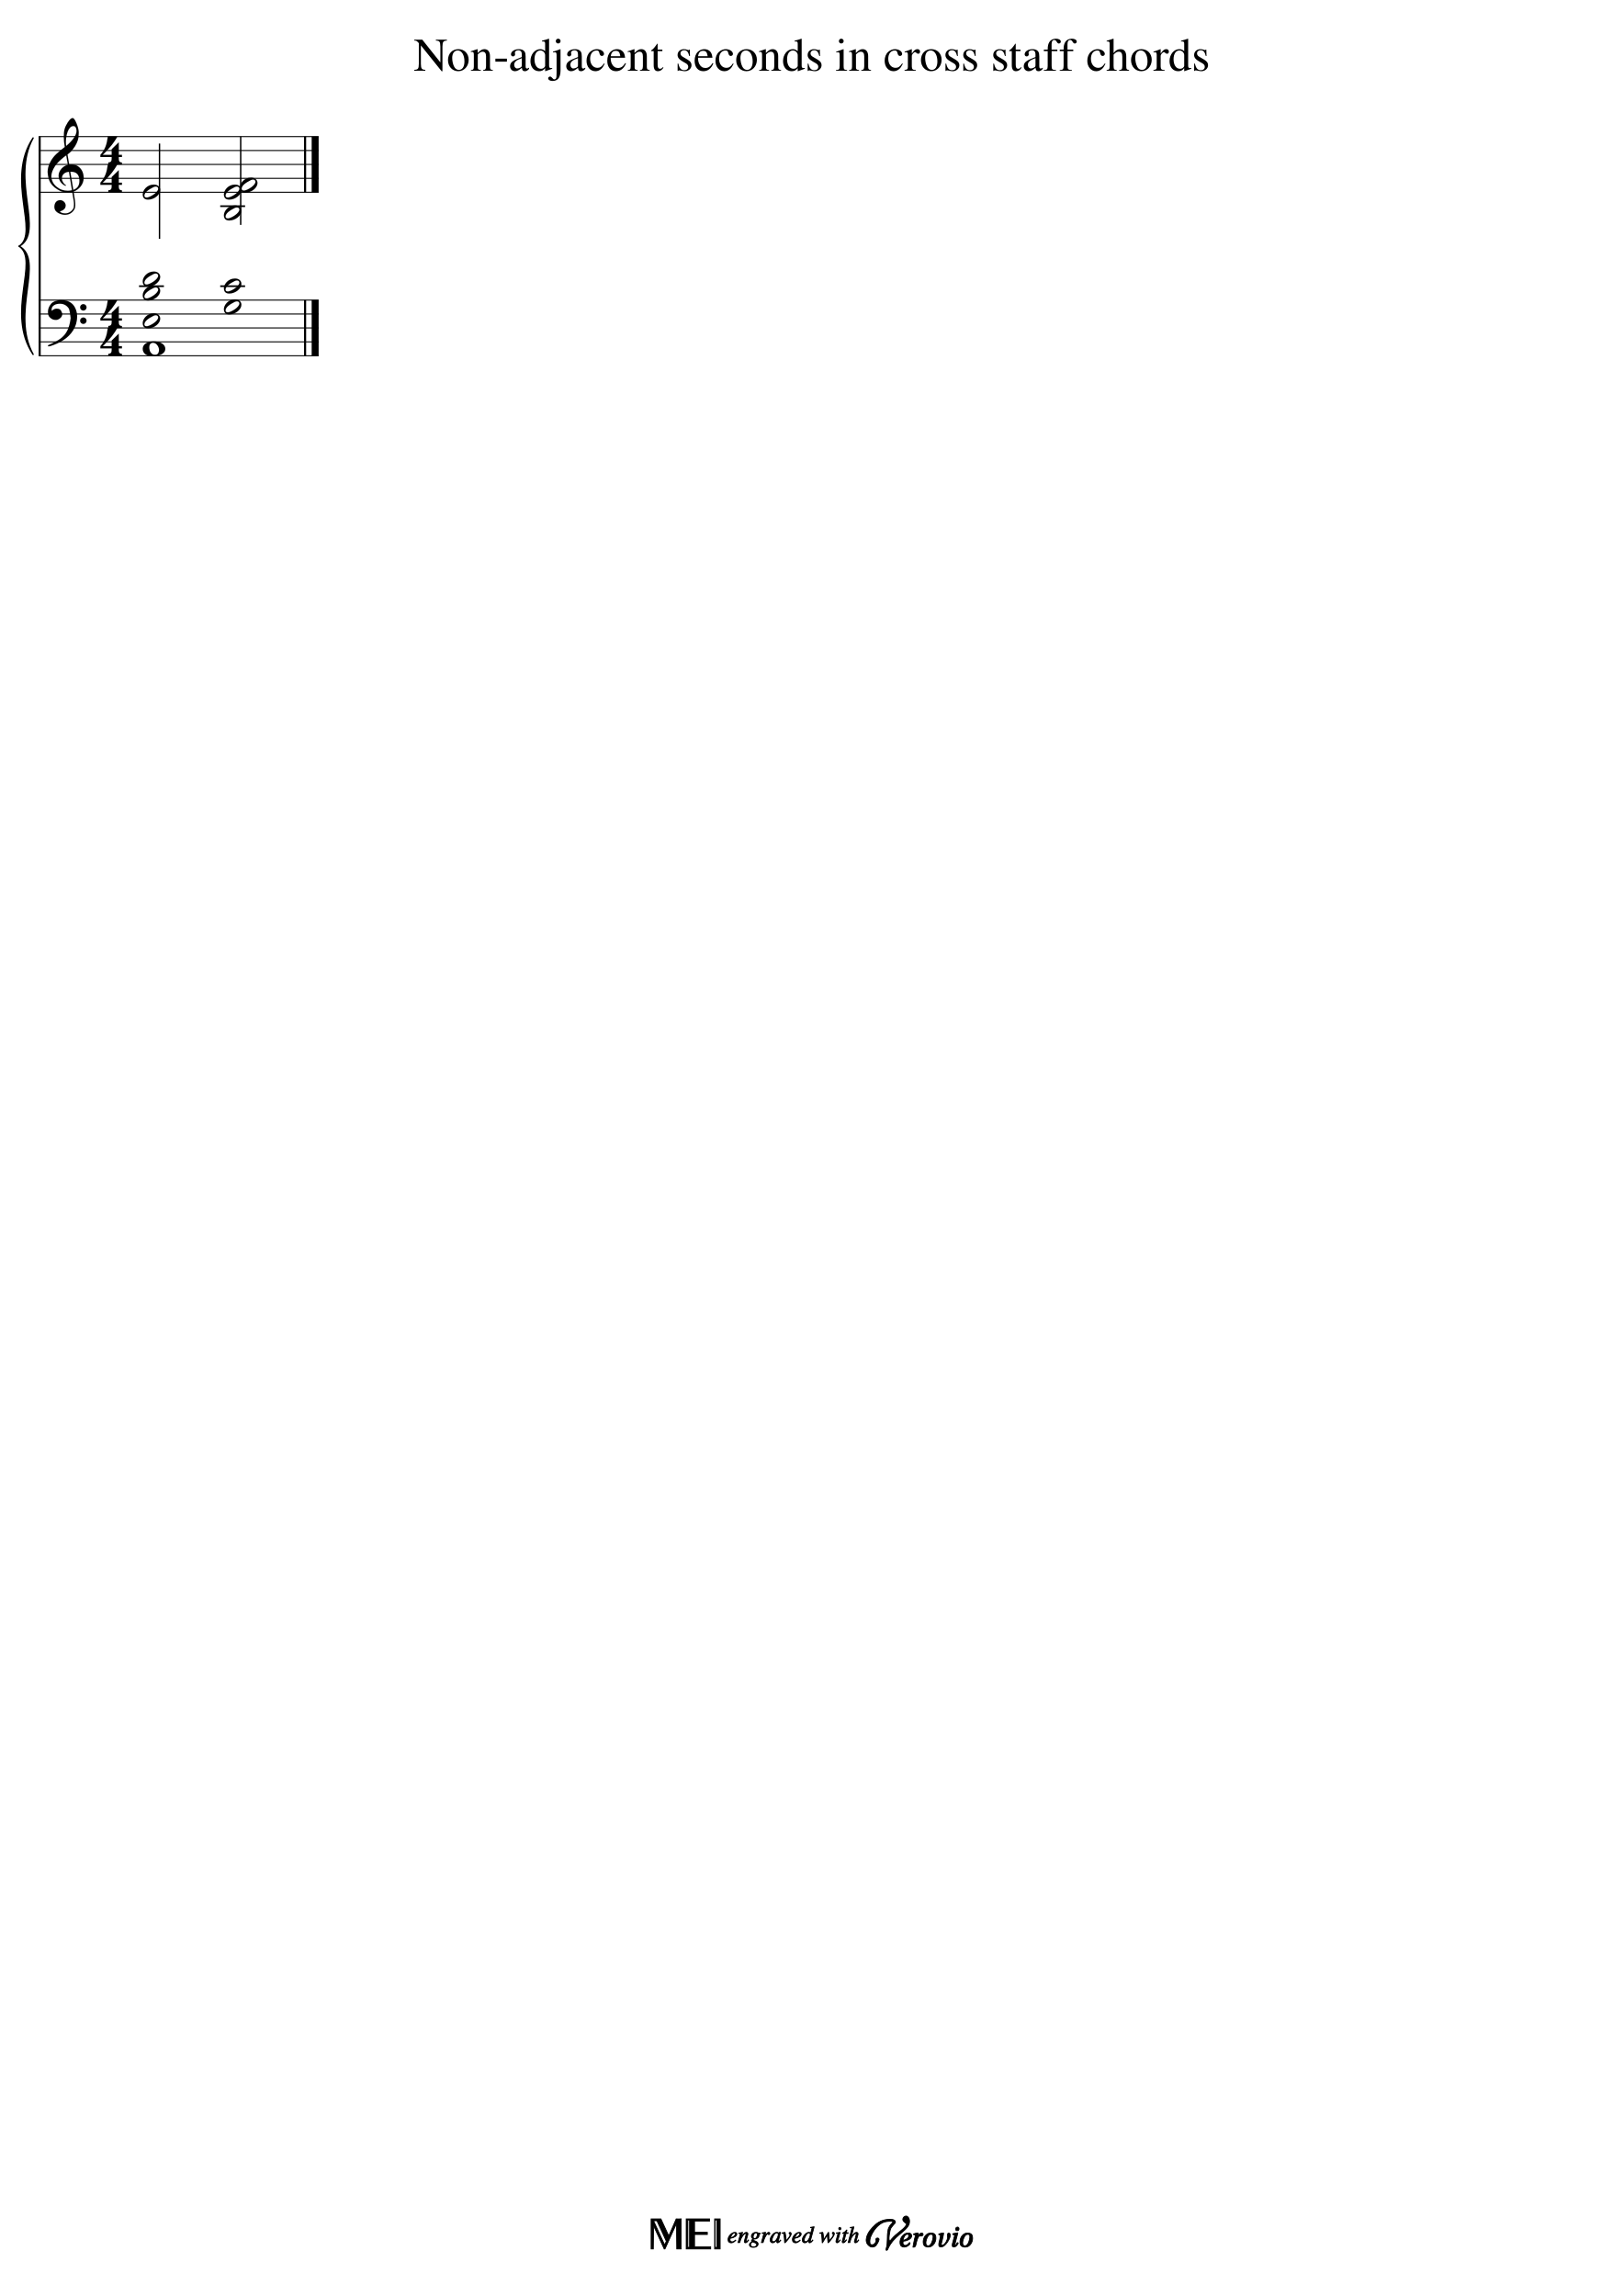
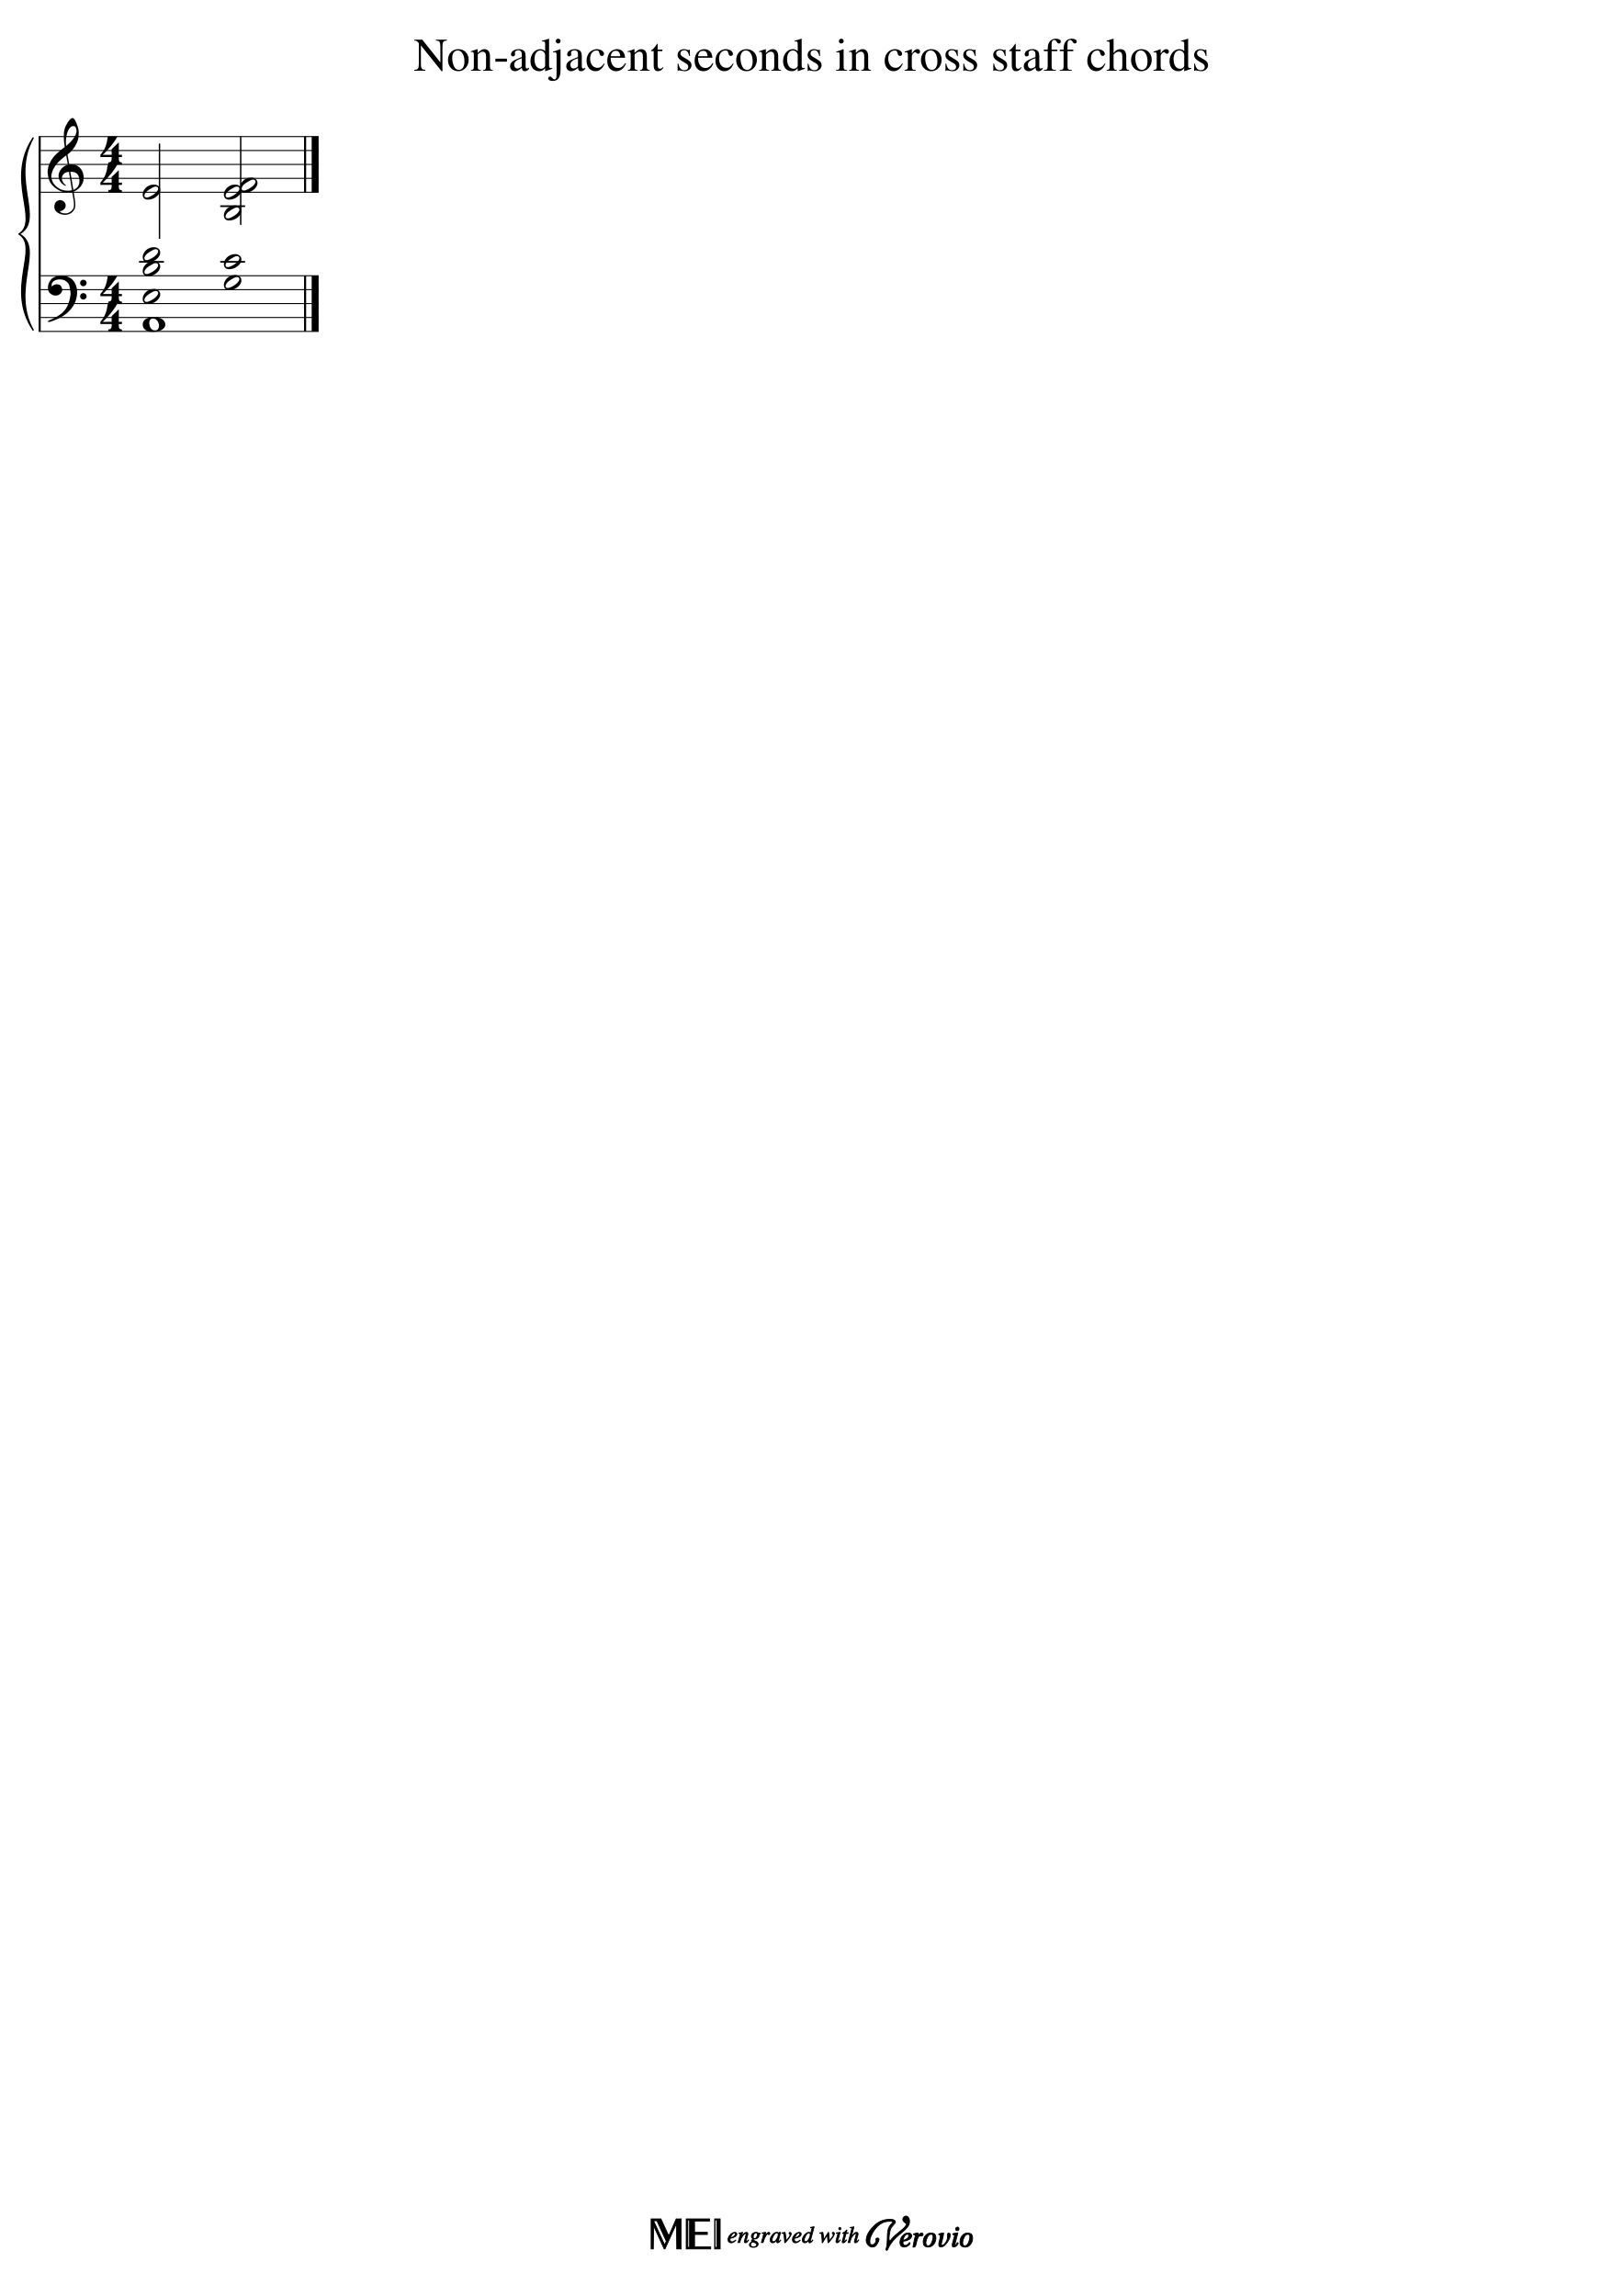
<svg xmlns="http://www.w3.org/2000/svg" xmlns:xlink="http://www.w3.org/1999/xlink" width="2100px" height="2970px" version="1.1" overflow="visible" id="docid">
  <defs>
    <g id="E050-docid">
      <path transform="scale(1,-1)" d="M441 -245c-23 -4 -48 -6 -76 -6c-59 0 -102 7 -130 20c-88 42 -150 93 -187 154c-26 44 -43 103 -48 176c0 6 -1 13 -1 19c0 54 15 111 45 170c29 57 65 106 110 148s96 85 153 127c-3 16 -8 46 -13 92c-4 43 -5 73 -5 89c0 117 16 172 69 257c34 54 64 82 89 82 c21 0 43 -30 69 -92s39 -115 41 -159v-15c0 -109 -21 -162 -67 -241c-13 -20 -63 -90 -98 -118c-13 -9 -25 -19 -37 -29l31 -181c8 1 18 2 28 2c58 0 102 -12 133 -35c59 -43 92 -104 98 -184c1 -7 1 -15 1 -22c0 -123 -87 -209 -181 -248c8 -57 17 -110 25 -162 c5 -31 6 -58 6 -80c0 -30 -5 -53 -14 -70c-35 -64 -88 -99 -158 -103c-5 0 -11 -1 -16 -1c-37 0 -72 10 -108 27c-50 24 -77 59 -80 105v11c0 29 7 55 20 76c18 28 45 42 79 44h6c49 0 93 -42 97 -87v-9c0 -51 -34 -86 -105 -106c17 -24 51 -36 102 -36c62 0 116 43 140 85 c9 16 13 41 13 74c0 20 -1 42 -5 67c-8 53 -18 106 -26 159zM461 939c-95 0 -135 -175 -135 -286c0 -24 2 -48 5 -71c50 39 92 82 127 128c40 53 60 100 60 140v8c-4 53 -22 81 -55 81h-2zM406 119l54 -326c73 25 110 78 110 161c0 7 0 15 -1 23c-7 95 -57 142 -151 142h-12 zM382 117c-72 -2 -128 -47 -128 -120v-7c2 -46 43 -99 75 -115c-3 -2 -7 -5 -10 -10c-70 33 -116 88 -123 172v11c0 68 44 126 88 159c23 17 49 29 78 36l-29 170c-21 -13 -52 -37 -92 -73c-50 -44 -86 -84 -109 -119c-45 -69 -67 -130 -67 -182v-13c5 -68 35 -127 93 -176 s125 -73 203 -73c25 0 50 3 75 9c-19 111 -36 221 -54 331z" />
    </g>
    <g id="E084-docid">
      <path transform="scale(1,-1)" d="M20 -78c84 97 114 180 134 329h170c-13 -32 -82 -132 -99 -151l-84 -97c-33 -36 -59 -63 -80 -81h162v102l127 123v-225h57v-39h-57v-34c0 -43 19 -65 57 -65v-34h-244v36c48 0 60 26 60 70v27h-203v39z" />
    </g>
    <g id="E0A3-docid">
      <path transform="scale(1,-1)" d="M278 64c0 22 -17 39 -43 39c-12 0 -26 -3 -41 -10c-85 -43 -165 -94 -165 -156c5 -25 15 -32 49 -32c67 11 200 95 200 159zM0 -36c0 68 73 174 200 174c66 0 114 -39 114 -97c0 -84 -106 -173 -218 -173c-64 0 -96 32 -96 96z" />
    </g>
    <g id="E062-docid">
      <path transform="scale(1,-1)" d="M582 -120c0 32 26 58 58 58s58 -26 58 -58s-26 -58 -58 -58s-58 26 -58 58zM582 120c0 32 26 58 58 58s58 -26 58 -58s-26 -58 -58 -58s-58 26 -58 58zM158 96c51 0 73 -14 88 -49l16 -39c0 -17 -2 -30 -7 -40c-3 -11 -10 -21 -19 -31c-17 -18 -49 -43 -84 -43 c-55 0 -77 13 -112 44c-24 21 -35 55 -35 100c0 46 14 81 32 112c30 52 71 79 137 93l36 6l26 2c154 0 235 -68 274 -182c11 -32 18 -68 18 -107c0 -103 -26 -182 -68 -250c-89 -145 -234 -230 -412 -288l-30 -5c-9 0 -14 3 -14 8c3 10 5 11 10 16c35 15 70 30 96 44l78 43 c96 57 162 136 197 258c9 33 17 60 22 100c3 22 5 35 6 39c-7 69 -16 115 -23 140s-4 22 -16 40c-8 12 -19 23 -31 34c-24 21 -62 44 -118 44c-48 0 -84 -8 -113 -28c-28 -19 -42 -44 -42 -73v-16c2 -5 3 -9 4 -11c24 22 52 39 84 39z" />
    </g>
    <g id="E0A2-docid">
      <path transform="scale(1,-1)" d="M198 133c102 0 207 -45 207 -133c0 -92 -118 -133 -227 -133c-101 0 -178 46 -178 133c0 88 93 133 198 133zM293 -21c0 14 -3 29 -8 44c-7 20 -18 38 -33 54c-20 21 -43 31 -68 31l-20 -2c-15 -5 -27 -14 -36 -28c-4 -9 -6 -17 -8 -24s-3 -16 -3 -27c0 -15 3 -34 9 -57 s18 -41 34 -55c15 -15 36 -23 62 -23c4 0 10 1 18 2c19 5 32 15 40 30s13 34 13 55z" />
    </g>
  </defs>
  <style type="text/css">#docid g.ending, #docid g.fing, #docid g.reh, #docid g.tempo {font-weight:bold;}#docid g.dir, #docid g.dynam, #docid g.mNum {font-style:italic;}#docid g.label {font-weight:normal;}#docid ellipse, #docid path, #docid polygon, #docid polyline, #docid rect {stroke:currentColor}</style>
  <svg class="definition-scale" color="black" font-family="Times, serif" viewBox="0 0 21000 29700">
    <g class="page-margin" transform="translate(500, 500)">
      <g id="iJ6YNS9" class="mdiv pageMilestone" />
      <g id="j6ERYJ7" class="score pageMilestone" />
      <g id="l12JSPZY" class="system">
-         <path d="M13 1267 L13 4102" stroke-width="27" />
+         <path d="M13 1267 L13 3787" stroke-width="27" />
        <g id="z13HL3TK" class="grpSym">
-           <path d="M-72,4084 C-432,3544 18,2865 -252,2685 C81,2865 -369,3544 -72,4084" stroke-width="18" stroke-linecap="round" stroke-linejoin="round" />
-           <path d="M-72,1285 C-369,1825 81,2505 -252,2685 C18,2505 -432,1825 -72,1285" stroke-width="18" stroke-linecap="round" stroke-linejoin="round" />
+           <path d="M-72,3769 C-432,3229 18,2707 -252,2527 C81,2707 -369,3229 -72,3769" stroke-width="18" stroke-linecap="round" stroke-linejoin="round" />
+           <path d="M-72,1285 C-369,1825 81,2347 -252,2527 C18,2347 -432,1825 -72,1285" stroke-width="18" stroke-linecap="round" stroke-linejoin="round" />
        </g>
        <g id="gT9LEN2" class="section systemMilestone" />
        <g id="xQSQG56" class="measure">
          <g id="y16753K6" class="staff">
            <path d="M0 1267 L3621 1267" stroke-width="13" />
            <path d="M0 1447 L3621 1447" stroke-width="13" />
            <path d="M0 1627 L3621 1627" stroke-width="13" />
            <path d="M0 1807 L3621 1807" stroke-width="13" />
            <path d="M0 1987 L3621 1987" stroke-width="13" />
            <g id="q1SSII0R" class="clef">
              <use xlink:href="#E050-docid" transform="translate(117, 1807) scale(0.72, 0.72)" />
            </g>
            <g id="s1BCS4IS" class="keySig" />
            <g id="u1UXZU3H" class="meterSig">
              <use xlink:href="#E084-docid" transform="translate(784, 1447) scale(0.72, 0.72)" />
              <use xlink:href="#E084-docid" transform="translate(784, 1807) scale(0.72, 0.72)" />
            </g>
            <g class="ledgerLines below">
              <path d="M2348 2167 L2670 2167" stroke-width="22" />
            </g>
            <g id="z1XZBIJA" class="layer">
              <g id="a12WP67W" class="chord">
                <g id="dPPZBXY" class="stem">
                  <path d="M1563 2589 L1563 1357" stroke-width="18" />
                </g>
                <g id="b4Y5DFV" class="note">
                  <g class="notehead">
-                     <use xlink:href="#E0A3-docid" transform="translate(1346, 3652) scale(0.72, 0.72)" />
+                     <use xlink:href="#E0A3-docid" transform="translate(1346, 3337) scale(0.72, 0.72)" />
                  </g>
                  <g id="cNFAQML" class="accid" />
                </g>
                <g id="d1RIF43L" class="note">
                  <g class="notehead">
-                     <use xlink:href="#E0A3-docid" transform="translate(1346, 3292) scale(0.72, 0.72)" />
+                     <use xlink:href="#E0A3-docid" transform="translate(1346, 2977) scale(0.72, 0.72)" />
                  </g>
                  <g id="e36A7UB" class="accid" />
                </g>
                <g id="fW4SW7P" class="note">
                  <g class="notehead">
-                     <use xlink:href="#E0A3-docid" transform="translate(1346, 3112) scale(0.72, 0.72)" />
+                     <use xlink:href="#E0A3-docid" transform="translate(1346, 2797) scale(0.72, 0.72)" />
                  </g>
                  <g id="g17JWEWV" class="accid" />
                </g>
                <g id="h11BYRB0" class="note">
                  <g class="notehead">
                    <use xlink:href="#E0A3-docid" transform="translate(1346, 1987) scale(0.72, 0.72)" />
                  </g>
                  <g id="iEPNT2P" class="accid" />
                </g>
              </g>
              <g id="j180F7IU" class="chord">
                <g id="e6C4ZMJ" class="stem">
                  <path d="M2613 2409 L2613 1267" stroke-width="18" />
                </g>
                <g id="k1JVOWO3" class="note">
                  <g class="notehead">
-                     <use xlink:href="#E0A3-docid" transform="translate(2396, 3472) scale(0.72, 0.72)" />
+                     <use xlink:href="#E0A3-docid" transform="translate(2396, 3157) scale(0.72, 0.72)" />
                  </g>
                  <g id="l168SLSU" class="accid" />
                </g>
                <g id="m1I1R6XU" class="note">
                  <g class="notehead">
-                     <use xlink:href="#E0A3-docid" transform="translate(2396, 3202) scale(0.72, 0.72)" />
+                     <use xlink:href="#E0A3-docid" transform="translate(2396, 2887) scale(0.72, 0.72)" />
                  </g>
                  <g id="n3L1BSY" class="accid" />
                </g>
                <g id="oYFJ0C6" class="note">
                  <g class="notehead">
                    <use xlink:href="#E0A3-docid" transform="translate(2396, 2257) scale(0.72, 0.72)" />
                  </g>
                  <g id="p6KLLMO" class="accid" />
                </g>
                <g id="q4CA8UL" class="note">
                  <g class="notehead">
                    <use xlink:href="#E0A3-docid" transform="translate(2396, 1987) scale(0.72, 0.72)" />
                  </g>
                  <g id="r10DL3CR" class="accid" />
                </g>
                <g id="s1IC15RP" class="note">
                  <g class="notehead">
                    <use xlink:href="#E0A3-docid" transform="translate(2604, 1897) scale(0.72, 0.72)" />
                  </g>
                  <g id="tBZ62SV" class="accid" />
                </g>
              </g>
            </g>
          </g>
          <g id="uW4WKQ" class="staff">
-             <path d="M0 3382 L3621 3382" stroke-width="13" />
-             <path d="M0 3562 L3621 3562" stroke-width="13" />
-             <path d="M0 3742 L3621 3742" stroke-width="13" />
-             <path d="M0 3922 L3621 3922" stroke-width="13" />
-             <path d="M0 4102 L3621 4102" stroke-width="13" />
+             <path d="M0 3067 L3621 3067" stroke-width="13" />
+             <path d="M0 3247 L3621 3247" stroke-width="13" />
+             <path d="M0 3427 L3621 3427" stroke-width="13" />
+             <path d="M0 3607 L3621 3607" stroke-width="13" />
+             <path d="M0 3787 L3621 3787" stroke-width="13" />
            <g id="wVQEEKP" class="clef">
-               <use xlink:href="#E062-docid" transform="translate(117, 3562) scale(0.72, 0.72)" />
+               <use xlink:href="#E062-docid" transform="translate(117, 3247) scale(0.72, 0.72)" />
            </g>
            <g id="yA2TU1F" class="keySig" />
            <g id="a16AOIE0" class="meterSig">
-               <use xlink:href="#E084-docid" transform="translate(784, 3562) scale(0.72, 0.72)" />
-               <use xlink:href="#E084-docid" transform="translate(784, 3922) scale(0.72, 0.72)" />
+               <use xlink:href="#E084-docid" transform="translate(784, 3247) scale(0.72, 0.72)" />
+               <use xlink:href="#E084-docid" transform="translate(784, 3607) scale(0.72, 0.72)" />
            </g>
            <g class="ledgerLines above">
-               <path d="M1298 3202 L1620 3202" stroke-width="22" />
-               <path d="M2348 3202 L2670 3202" stroke-width="22" />
+               <path d="M1298 2887 L1620 2887" stroke-width="22" />
+               <path d="M2348 2887 L2670 2887" stroke-width="22" />
            </g>
            <g id="vLC6GUE" class="layer">
              <g id="w1KCUVGJ" class="note">
                <g class="notehead">
-                   <use xlink:href="#E0A2-docid" transform="translate(1346, 4012) scale(0.72, 0.72)" />
+                   <use xlink:href="#E0A2-docid" transform="translate(1346, 3697) scale(0.72, 0.72)" />
                </g>
                <g id="xGUU4JQ" class="accid" />
              </g>
            </g>
          </g>
          <g id="w1I5DK26" class="barLine">
            <path d="M3446 1267 L3446 1987" stroke-width="27" />
            <path d="M3576 1267 L3576 1987" stroke-width="90" />
-             <path d="M3446 3382 L3446 4102" stroke-width="27" />
-             <path d="M3576 3382 L3576 4102" stroke-width="90" />
+             <path d="M3446 3067 L3446 3787" stroke-width="27" />
+             <path d="M3576 3067 L3576 3787" stroke-width="90" />
          </g>
        </g>
        <g id="h1WRIV4E" class="systemMilestoneEnd gT9LEN2" />
      </g>
      <g id="i123OHXR" class="pageMilestoneEnd j6ERYJ7" />
      <g id="jQFEFEK" class="pageMilestoneEnd iJ6YNS9" />
      <g id="qI1DT7K" class="pgHead autogenerated">
        <text font-size="0px">
          <tspan id="rJ8GLXL" class="rend" x="10000" y="415" text-anchor="middle">
            <tspan id="s1HUMGE0" class="rend">
              <tspan id="t1YD0KSR" class="text">
                <tspan font-size="607px">Non-adjacent seconds in cross staff chords</tspan>
              </tspan>
            </tspan>
          </tspan>
        </text>
      </g>
      <g id="kOVASEE" class="pgFoot autogenerated">
        <g id="l1I7OPR1" class="fig">
          <g class="svg" transform="translate(7750, 28099) scale(10, 10)">
            <g>
              <path fill="#000000" d="M 17.113,49.265 V 10.368 h 12.697 c 3.289,7.337 6.713,14.61 10.127,21.889 3.42,-7.485 6.256,-14.205 9.589,-21.91 2.436,0.104 4.317,0.085 6.484,-0.058 V 49.264 H 50.274 C 50.145,38.356 50.016,27.448 49.887,16.54 45.003,27.315 39.967,38.434 35.084,49.209 34.679,49.344 34.427,49.136 34.022,49.271 29.466,39.331 24.91,29.391 20.354,19.451 20.224,29.389 20.095,39.327 19.965,49.264 H 17.113 Z M 36.754,39.325 C 32.721,30.513 28.688,21.701 24.655,12.889 22.531,12.751 22.657,12.71 20.714,12.814 v 0.966 c 4.613,9.998 9.609,20.749 13.873,30.082 0.722,-1.513 1.445,-3.025 2.167,-4.538 z m 25.738,9.94 c 0,-12.966 0,-25.931 0,-38.897 10.084,0 20.169,0 30.253,0 0,0.96 0,1.921 0,2.881 -6.483,0 -12.966,0 -19.448,0 0,4.802 0,9.604 0,14.406 5.522,0 11.045,0 16.567,0 0,0.96 0,1.921 0,2.881 -5.522,0 -11.045,0 -16.567,0 0,5.282 0,10.565 0,15.847 6.963,0 13.926,0 20.889,0 0,0.96 0,1.921 0,2.881 -10.565,0 -21.129,0 -31.694,0 z m 4.322,-2.161 c 0,-11.765 0,-23.53 0,-35.295 -0.72,0 -1.441,0 -2.161,0 0,11.765 0,23.53 0,35.295 0.72,0 1.441,0 2.161,0 z m 32.414,2.161 c 0,-12.966 0,-25.931 0,-38.897 2.401,0 4.802,0 7.203,0 0,12.966 0,25.931 0,38.897 -2.401,0 -4.802,0 -7.203,0 z m 2.881,-2.161 c 0,-11.765 0,-23.53 0,-35.295 -0.72,0 -1.441,0 -2.161,0 0,11.765 0,23.53 0,35.295 0.72,0 1.441,0 2.161,0 z" />
              <path fill="#000000" d="m 346.3,6.7 c -3.1,0.5 -4.9,4.4 -2.7,6.8 1.2,1.4 2.7,2.4 4.1,3.5 -2.4,5.3 -7.7,8.3 -11.9,12.1 -3.7,2.8 -7,6.2 -9.7,9.9 -2.2,-0.8 -0.915,-7.719 -0.627,-9.5 0.288,-1.781 0.727,-6.4 2.927,-8.7 1.3,-1.9 3,-3.5 4.5,-5.2 1.2,-3.4 -3.2,-4.9 -5.8,-4.6 -7.3,-0.5 -14.6,2 -20,6.8 -5,4.6 -10,10.1 -11.5,17 -0.9,3.5 -0.2,7.5 2.8,9.9 2.5,2.8 7.4,2.9 9.8,-0.2 1.7,-2.3 3.2,-4.8 3.8,-7.6 -0.1,-2.6 -4.4,-2.3 -4.3,0.2 1.2,2.4 -0.9,4.7 -2.7,6.2 -1.7,0.9 -4.7,0.7 -4.8,-1.7 -1,-5.8 2.1,-11.3 5.2,-16.1 4,-5.8 9.8,-11.2 17.2,-11.8 1.6,0 8.1,-1.2 6.8,1.4 -2.8,2.8 -5.6,6.1 -6,10.3 -1.6,7.7 0.1,15.7 -2.3,23.2 -1.1,3.9 2,2.6 2.5,0.2 3.3,-7.4 8.9,-13.4 15.1,-18.5 4.2,-3.9 9.5,-7.1 11.9,-12.6 1.3,-3.6 1.2,-9 -2.7,-10.9 -0.504,-0.177 -1.07,-0.165 -1.6,-0.1 z m 66,14.5 c -2,0.8 -1.8,4.9 0.8,4.4 3.4,0.4 2.9,-6.2 -0.8,-4.4 z m 0.6,7.3 c -1.3,0.5 -7.6,0.5 -5.4,2.2 4,-0.3 0.7,4.5 0.6,6.7 -0.4,2.9 -2.4,5.9 -1.2,8.8 2.7,1.7 5.6,-0.8 6.8,-3.2 1.6,-1.4 -0.5,-3 -1.2,-0.9 -0.4,0.8 -2.4,3.5 -2.6,1.8 1.1,-5 2.7,-9.9 3.9,-14.9 l -0.1,-0.5 h -0.9 z m -65.1,0.2 c -6.5,1.6 -10.5,9.5 -8.2,15.7 2.1,3.4 7.4,2.9 10.1,0.4 2,-0.2 3.6,-5.3 1,-3.4 -1.4,2 -4,4.2 -6.5,2.8 -2.2,-1.9 -1.9,-5.7 1.7,-5.3 3.1,-0.9 6.9,-2.1 8.1,-5.5 0.9,-2.7 -1.6,-5.2 -4.3,-4.8 h -1.1 -0.7 z m 13.6,0 c -2.2,0 -8.5,1.8 -2.9,2.3 0.9,1.9 -1,4.9 -1.1,7.2 -0.5,2.9 -1.4,5.7 -1.7,8.7 3.7,0.7 3.8,-2.6 4.4,-5.3 0.9,-3.3 1.6,-7 4.1,-9.5 2.4,1.6 6.8,-0.7 3.7,-3.4 -2.9,-0.5 -4.8,2.4 -6.2,4.3 0,-1.2 2.4,-5 -0.2,-4.3 z m 15.8,0 c -6.4,1.3 -9.6,9.1 -7.7,14.9 1.9,4 7.7,3.9 11,1.7 4.1,-3 6,-8.9 4.4,-13.7 -1.3,-3 -4.8,-3.2 -7.6,-3 z m 17,0 c -2.3,0 -8.8,1.9 -3,2.4 0.4,2.5 -1,5.7 -1.4,8.4 -0.7,2.4 -1.8,7.5 2.1,7.2 3.8,-0.1 6.5,-3.5 8.5,-6.3 2,-3.2 4.5,-7 3.3,-10.9 -3.7,-3 -3.6,2.6 -3.1,5.1 -0.7,3.8 -2.7,7.9 -6.2,9.8 -3.6,0.6 -1,-4.3 -0.8,-6.1 0.6,-3.2 1.6,-6.3 1.9,-9.5 h -1.1 z m 30.6,0 c -6.3,1.2 -9.5,8.9 -7.8,14.7 1.5,4 7.2,4.2 10.5,2.4 4.6,-2.8 6.6,-9.3 4.8,-14.3 -1.4,-2.8 -4.8,-3 -7.5,-2.8 z m -75.4,1.7 c 2.1,1.5 0.2,4.7 -1.6,5.7 -1.1,0.4 -5.5,3.4 -4.6,0.7 0.8,-2.7 2.2,-6.2 5.3,-6.6 l 0.9,0.1 z m 30.8,0 c 2.6,1.5 1.3,5.2 0.8,7.6 -0.8,2.7 -1.9,5.9 -4.7,7.1 -5.1,0.8 -4,-5.8 -2.8,-8.8 1,-2.8 3,-6.8 6.7,-5.8 z m 47.1,-0.1 c 2.9,0.7 2,4.7 1.5,6.8 -0.7,3 -1.8,6.7 -5,8 -4.7,0.8 -4,-5.1 -3,-7.9 0.9,-3 2.7,-7.3 6.5,-6.8 z" />
              <g>
                <path d="m 116.566,37.118 q 0,-3.252 2.93,-6.299 2.9,-3.047 5.991,-3.047 1.143,0 1.816,0.527 0.674,0.527 0.674,1.567 0,2.109 -2.476,3.618 -2.461,1.494 -5.186,1.831 l -0.835,0.103 q -0.19,0.601 -0.264,0.967 -0.073,0.352 -0.073,0.894 0,1.289 0.835,2.007 0.85,0.718 2.007,0.718 1.099,0 2.329,-0.732 0.703,-0.425 2.036,-1.523 l 0.381,0.337 q -0.659,0.835 -1.89,1.714 -2.183,1.567 -4.38,1.567 -1.553,0 -2.725,-1.099 -1.172,-1.099 -1.172,-3.149 z m 3.12,-2.358 q 2.798,-0.41 4.556,-1.963 Q 126,31.229 126,29.691 q 0,-0.557 -0.264,-0.879 -0.264,-0.337 -0.776,-0.337 -0.952,0 -1.875,0.82 -0.908,0.806 -1.641,1.831 -0.776,1.201 -1.23,2.3 -0.249,0.586 -0.527,1.333 z" />
                <path d="m 129.472,41 2.534,-9.053 q 0.322,-1.143 0.366,-1.377 0.059,-0.249 0.059,-0.527 0,-0.425 -0.249,-0.659 -0.234,-0.249 -0.938,-0.249 -0.176,0 -0.352,0.029 -0.161,0.015 -0.366,0.044 v -0.498 q 0.952,-0.146 1.348,-0.22 0.41,-0.073 0.879,-0.176 l 2.622,-0.571 q 0.088,0.059 0.117,0.132 l -1.948,6.299 q 1.787,-2.739 2.988,-4.072 2.109,-2.358 3.779,-2.358 0.645,0 1.113,0.249 0.894,0.483 0.894,1.743 0,0.352 -0.073,0.732 -0.073,0.381 -0.19,0.82 l -1.919,7.017 q -0.059,0.22 -0.132,0.542 -0.073,0.308 -0.073,0.439 0,0.22 0.103,0.396 0.103,0.176 0.337,0.176 0.381,0 0.879,-0.439 0.498,-0.454 1.626,-1.919 l 0.425,0.381 q -1.201,1.626 -1.904,2.285 -1.201,1.157 -2.3,1.157 -0.498,0 -0.967,-0.322 -0.454,-0.337 -0.454,-1.201 0,-0.249 0.029,-0.527 0.044,-0.278 0.103,-0.483 l 1.846,-7.119 q 0.146,-0.586 0.19,-0.952 0.059,-0.381 0.059,-0.542 0,-0.352 -0.176,-0.601 -0.161,-0.264 -0.586,-0.264 -1.099,0 -2.769,1.992 -0.981,1.187 -1.992,2.827 -0.776,1.274 -1.23,2.49 Q 132.709,37.821 131.742,41 Z" />
                <path d="m 149.13,33.5 q 0,0.908 0.278,1.45 0.469,0.894 1.685,0.894 1.318,0 2.344,-1.67 1.04,-1.685 1.04,-3.706 0,-0.967 -0.425,-1.509 -0.425,-0.557 -1.274,-0.557 -1.641,0 -2.651,1.743 -0.996,1.743 -0.996,3.354 z m 0.513,13.066 q 1.743,0 2.886,-0.835 1.157,-0.835 1.157,-1.992 0,-0.879 -0.601,-1.479 -0.322,-0.322 -1.04,-0.688 -0.601,-0.293 -2.036,-0.835 -1.421,-0.557 -1.641,-0.557 -0.381,0 -1.479,1.011 -1.099,1.025 -1.099,2.314 0,1.948 1.685,2.681 0.879,0.381 2.168,0.381 z m -5.479,-2.681 q 0,-1.099 0.835,-2.095 0.85,-0.981 2.681,-1.963 -0.366,-0.234 -0.601,-0.483 -0.234,-0.264 -0.234,-0.688 0,-0.601 0.835,-1.377 0.469,-0.439 1.523,-1.157 -0.938,-0.352 -1.611,-0.996 -0.82,-0.864 -0.82,-2.241 0,-2.212 1.729,-3.677 1.729,-1.465 4.277,-1.465 1.333,0 2.256,0.425 0.923,0.41 1.084,0.688 h 1.978 v 1.172 h -1.494 q 0.088,0.322 0.132,0.586 0.044,0.264 0.044,0.747 0,2.373 -1.846,3.735 -1.831,1.362 -3.955,1.362 -0.22,0 -0.41,-0.015 -0.19,-0.029 -0.469,-0.088 -0.22,0 -0.601,0.425 -0.396,0.425 -0.396,0.762 0,0.498 3.223,1.699 3.208,1.216 3.208,3.56 0,1.758 -1.611,3.076 -1.611,1.333 -4.863,1.333 -2.256,0 -3.574,-0.967 -1.318,-0.967 -1.318,-2.358 z" />
                <path d="m 165.038,27.67 q 0.132,0 0.176,0.088 0.059,0.073 0.059,0.176 -0.015,0.146 -0.029,0.22 l -1.465,5.669 0.322,-0.63 q 1.055,-2.065 2.461,-3.765 1.421,-1.714 2.695,-1.714 0.688,0 1.055,0.454 0.381,0.454 0.381,1.04 0,0.659 -0.381,1.099 -0.366,0.425 -1.025,0.425 -0.454,0 -0.688,-0.176 -0.234,-0.176 -0.366,-0.41 l -0.176,-0.322 q -0.059,-0.088 -0.146,-0.132 -0.073,-0.059 -0.19,-0.059 -0.571,0 -1.655,1.597 -1.069,1.597 -1.919,3.457 -0.513,1.128 -1.143,2.988 Q 162.606,38.847 161.947,41 h -2.256 l 2.432,-8.818 q 0.205,-0.762 0.322,-1.362 0.132,-0.601 0.132,-0.981 0,-0.439 -0.22,-0.674 -0.22,-0.234 -0.762,-0.234 -0.176,0 -0.439,0.029 -0.264,0.029 -0.63,0.073 v -0.483 l 0.586,-0.117 q 1.143,-0.234 2.49,-0.498 1.362,-0.264 1.436,-0.264 z" />
                <path d="m 181.518,30.424 q 0,-1.055 -0.483,-1.553 -0.483,-0.498 -1.172,-0.498 -2.388,0 -4.438,3.662 -1.802,3.223 -1.802,5.552 0,1.172 0.498,1.714 0.513,0.527 1.26,0.527 2.212,0 4.263,-3.56 1.875,-3.237 1.875,-5.845 z m -1.831,-2.71 q 1.157,0 1.787,0.601 0.337,0.322 0.527,0.85 l 0.073,0.205 0.322,-1.113 q 0.059,-0.19 0.103,-0.249 0.044,-0.073 0.205,-0.088 l 1.655,-0.19 q 0.132,0 0.146,0.059 0.029,0.044 0,0.176 -0.059,0.19 -0.088,0.308 -0.029,0.103 -0.088,0.308 l -1.348,5.244 q -0.439,1.714 -0.747,2.959 -0.542,2.256 -0.542,2.578 0,0.205 0.103,0.308 0.117,0.088 0.278,0.088 0.132,0 0.278,-0.088 0.161,-0.088 0.381,-0.264 l 0.249,-0.205 q 0.117,-0.103 0.264,-0.234 0.146,-0.146 0.352,-0.352 l 0.908,-0.938 0.352,0.308 q -1.523,1.948 -2.446,2.651 -0.923,0.688 -1.758,0.688 -0.542,0 -0.85,-0.381 -0.293,-0.381 -0.293,-0.952 0,-0.527 0.19,-1.509 0.205,-0.996 0.396,-1.67 -0.264,0.439 -0.894,1.289 -0.615,0.835 -1.523,1.626 -1.069,0.952 -2.051,1.348 -0.762,0.264 -1.465,0.264 -1.187,0 -2.153,-0.967 -0.967,-0.981 -0.967,-2.769 0,-3.076 2.754,-6.416 2.842,-3.472 5.889,-3.472 z" />
                <path d="m 196.664,27.772 q 0.82,0 1.26,0.586 0.439,0.586 0.439,1.333 0,1.978 -3.911,6.929 -3.706,4.702 -4.438,4.702 -0.22,0 -0.293,-0.601 -0.044,-0.337 -0.044,-1.143 0,-0.981 -0.19,-3.325 -0.19,-2.344 -0.366,-3.472 -0.366,-2.476 -0.718,-3.193 -0.352,-0.718 -1.333,-0.718 -0.161,0 -0.381,0.015 -0.205,0.015 -0.483,0.044 v -0.381 q 0.439,-0.088 1.846,-0.396 1.406,-0.308 1.494,-0.337 l 0.483,-0.146 q 0.205,-0.059 0.322,0.234 0.117,0.278 0.293,1.055 0.557,2.549 0.835,5.024 0.176,1.538 0.352,4.556 l 0.483,-0.513 q 1.509,-1.597 3.018,-3.794 1.509,-2.197 1.509,-3.105 0,-0.454 -0.659,-1.084 -0.659,-0.645 -0.659,-1.172 0,-0.483 0.322,-0.791 0.337,-0.308 0.82,-0.308 z" />
                <path d="m 199.828,37.118 q 0,-3.252 2.93,-6.299 2.9,-3.047 5.991,-3.047 1.143,0 1.816,0.527 0.674,0.527 0.674,1.567 0,2.109 -2.476,3.618 -2.461,1.494 -5.186,1.831 l -0.835,0.103 q -0.19,0.601 -0.264,0.967 -0.073,0.352 -0.073,0.894 0,1.289 0.835,2.007 0.85,0.718 2.007,0.718 1.099,0 2.329,-0.732 0.703,-0.425 2.036,-1.523 l 0.381,0.337 q -0.659,0.835 -1.89,1.714 -2.183,1.567 -4.38,1.567 -1.553,0 -2.725,-1.099 -1.172,-1.099 -1.172,-3.149 z m 3.12,-2.358 q 2.798,-0.41 4.556,-1.963 1.758,-1.567 1.758,-3.105 0,-0.557 -0.264,-0.879 -0.264,-0.337 -0.776,-0.337 -0.952,0 -1.875,0.82 -0.908,0.806 -1.641,1.831 -0.776,1.201 -1.23,2.3 -0.249,0.586 -0.527,1.333 z" />
                <path d="m 215.238,37.602 q 0,0.894 0.41,1.567 0.41,0.659 1.392,0.659 2.095,0 4.028,-3.369 1.816,-3.164 1.816,-5.991 0,-0.894 -0.293,-1.479 -0.293,-0.586 -1.187,-0.586 -2.227,0 -4.307,3.604 -1.86,3.223 -1.86,5.596 z m 6.006,-9.888 q 1.157,0 1.641,0.557 0.278,0.322 0.439,1.099 l 1.67,-6.006 q 0.073,-0.249 0.088,-0.439 0.029,-0.205 0.029,-0.352 0,-0.571 -0.22,-0.718 -0.205,-0.146 -0.601,-0.146 -0.249,0 -0.469,0.015 -0.205,0.015 -0.557,0.044 v -0.483 q 1.655,-0.22 4.585,-0.762 l 0.132,0.146 -0.029,0.161 -2.812,10.532 -1.919,6.973 q -0.059,0.234 -0.103,0.439 -0.029,0.19 -0.029,0.352 0,0.396 0.19,0.513 0.205,0.117 0.352,0.117 0.425,0 1.201,-0.747 0.454,-0.454 1.245,-1.406 l 0.337,0.322 -0.205,0.308 q -0.542,0.806 -1.392,1.641 -1.509,1.479 -2.71,1.479 -0.396,0 -0.718,-0.176 -0.601,-0.352 -0.601,-1.26 0,-0.308 0.088,-0.981 0.088,-0.674 0.264,-1.465 -1.113,1.699 -2.446,2.783 -1.318,1.084 -2.886,1.084 -1.274,0 -2.227,-0.908 -0.952,-0.908 -0.952,-2.798 0,-3.193 2.93,-6.562 2.915,-3.354 5.684,-3.354 z" />
                <path d="m 254.13,29.53 q 0,1.23 -1.187,3.252 -0.659,1.128 -1.86,2.739 -1.23,1.655 -2.534,3.267 -2.065,2.549 -2.432,2.549 -0.161,0 -0.205,-0.132 -0.044,-0.132 -0.117,-0.894 l -0.864,-9.126 -6.079,9.961 q -0.044,0.088 -0.117,0.117 -0.059,0.029 -0.132,0.029 l -0.205,-0.044 -0.029,-0.132 -0.176,-3.618 q -0.059,-1.216 -0.176,-2.505 -0.103,-1.304 -0.205,-2.256 -0.308,-2.651 -0.659,-3.252 -0.337,-0.601 -1.26,-0.601 -0.176,0 -0.352,0.015 -0.176,0 -0.366,0.029 v -0.425 q 0.601,-0.103 1.143,-0.22 0.557,-0.117 1.216,-0.264 l 1.377,-0.352 q 0.498,0 1.011,4.175 0.278,2.285 0.498,5.2 l 5.757,-9.097 q 0.059,-0.117 0.146,-0.19 0.088,-0.088 0.205,-0.088 0.132,0 0.176,0.088 0.044,0.088 0.059,0.264 l 0.981,10.591 q 0.103,-0.132 1.626,-2.065 1.523,-1.948 1.597,-2.065 1.099,-1.582 1.465,-2.446 0.234,-0.557 0.234,-1.084 0,-0.205 -0.059,-0.381 -0.059,-0.19 -0.278,-0.396 L 251.874,29.75 q -0.19,-0.19 -0.337,-0.41 -0.132,-0.234 -0.132,-0.542 0,-0.366 0.249,-0.747 0.264,-0.381 0.938,-0.381 0.542,0 1.04,0.439 0.498,0.425 0.498,1.421 z" />
                <path d="m 261.176,24.521 q -0.601,0 -1.025,-0.469 -0.425,-0.469 -0.425,-1.128 0,-0.674 0.425,-1.143 0.425,-0.469 1.025,-0.469 0.601,0 1.025,0.469 0.439,0.469 0.439,1.143 0,0.674 -0.439,1.143 -0.425,0.454 -1.025,0.454 z m 0.352,3.208 q 0.088,0.044 0.073,0.117 l -2.959,10.459 q -0.205,0.835 -0.205,0.996 0,0.22 0.088,0.381 0.073,0.176 0.366,0.176 0.498,0 1.318,-0.864 0.483,-0.513 1.187,-1.465 l 0.381,0.322 -0.146,0.205 q -1.099,1.538 -1.816,2.212 -1.128,1.055 -2.197,1.055 -0.63,0 -1.055,-0.527 -0.41,-0.527 -0.41,-1.245 0,-0.425 0.059,-0.732 0.059,-0.322 0.22,-0.938 l 2.051,-7.529 q 0.044,-0.176 0.073,-0.322 0.029,-0.146 0.029,-0.293 0,-0.527 -0.396,-0.645 -0.381,-0.132 -1.523,-0.132 v -0.483 q 1.216,-0.146 1.743,-0.22 0.542,-0.088 1.084,-0.176 0.703,-0.117 1.333,-0.264 0.63,-0.146 0.703,-0.088 z" />
                <path d="m 264.179,40.033 q 0,-0.117 0.015,-0.264 0.015,-0.161 0.059,-0.322 l 2.754,-10.239 h -2.227 q 0,-0.396 0.059,-0.498 0.059,-0.103 0.293,-0.205 1.479,-0.63 2.285,-1.216 0.82,-0.586 2.227,-2.256 l 0.234,-0.278 q 0.044,-0.059 0.103,-0.088 0.073,-0.044 0.146,-0.044 0.146,0.029 0.205,0.059 0.044,0.103 0.044,0.19 0.015,0.073 0,0.161 l -0.835,3.193 h 2.388 l -0.176,0.981 h -2.49 l -2.637,9.858 q -0.073,0.264 0.044,0.513 0.117,0.234 0.396,0.234 0.381,0 1.069,-0.762 0.396,-0.41 1.333,-1.626 l 0.381,0.22 -0.205,0.308 q -1.26,1.89 -2.227,2.637 -0.952,0.732 -1.816,0.732 -0.747,0 -1.084,-0.396 -0.337,-0.396 -0.337,-0.894 z" />
                <path d="m 274.696,21.356 q 0.938,-0.132 1.509,-0.205 0.586,-0.088 1.011,-0.161 1.729,-0.337 1.86,-0.366 0.132,-0.029 0.205,-0.029 0.176,0.088 0.176,0.22 l -3.442,13.081 q 1.846,-2.725 3.018,-3.984 2.051,-2.168 3.765,-2.168 0.703,0 1.348,0.454 0.659,0.439 0.659,1.597 0,0.278 -0.073,0.718 -0.073,0.439 -0.176,0.776 l -1.978,7.017 q -0.088,0.293 -0.146,0.571 -0.059,0.264 -0.059,0.483 0,0.249 0.117,0.381 0.117,0.117 0.337,0.117 0.454,0 1.069,-0.63 0.381,-0.396 1.421,-1.729 l 0.381,0.352 q -1.025,1.523 -1.743,2.227 -1.274,1.245 -2.563,1.245 -0.586,0 -0.981,-0.366 -0.396,-0.366 -0.396,-1.055 0,-0.19 0.015,-0.352 0.029,-0.176 0.088,-0.381 l 2.256,-8.584 q 0.029,-0.117 0.044,-0.234 0.029,-0.132 0.029,-0.264 0,-0.366 -0.22,-0.571 -0.234,-0.205 -0.601,-0.205 -0.981,0 -2.476,1.582 -1.494,1.567 -2.52,3.208 -0.703,1.157 -1.069,2.183 Q 275.209,37.309 274.184,41 h -2.271 l 4.688,-17.769 q 0.044,-0.19 0.059,-0.322 0.015,-0.132 0.015,-0.249 0,-0.63 -0.41,-0.747 -0.41,-0.132 -1.567,-0.073 z" />
              </g>
            </g>
          </g>
        </g>
      </g>
    </g>
  </svg>
</svg>
